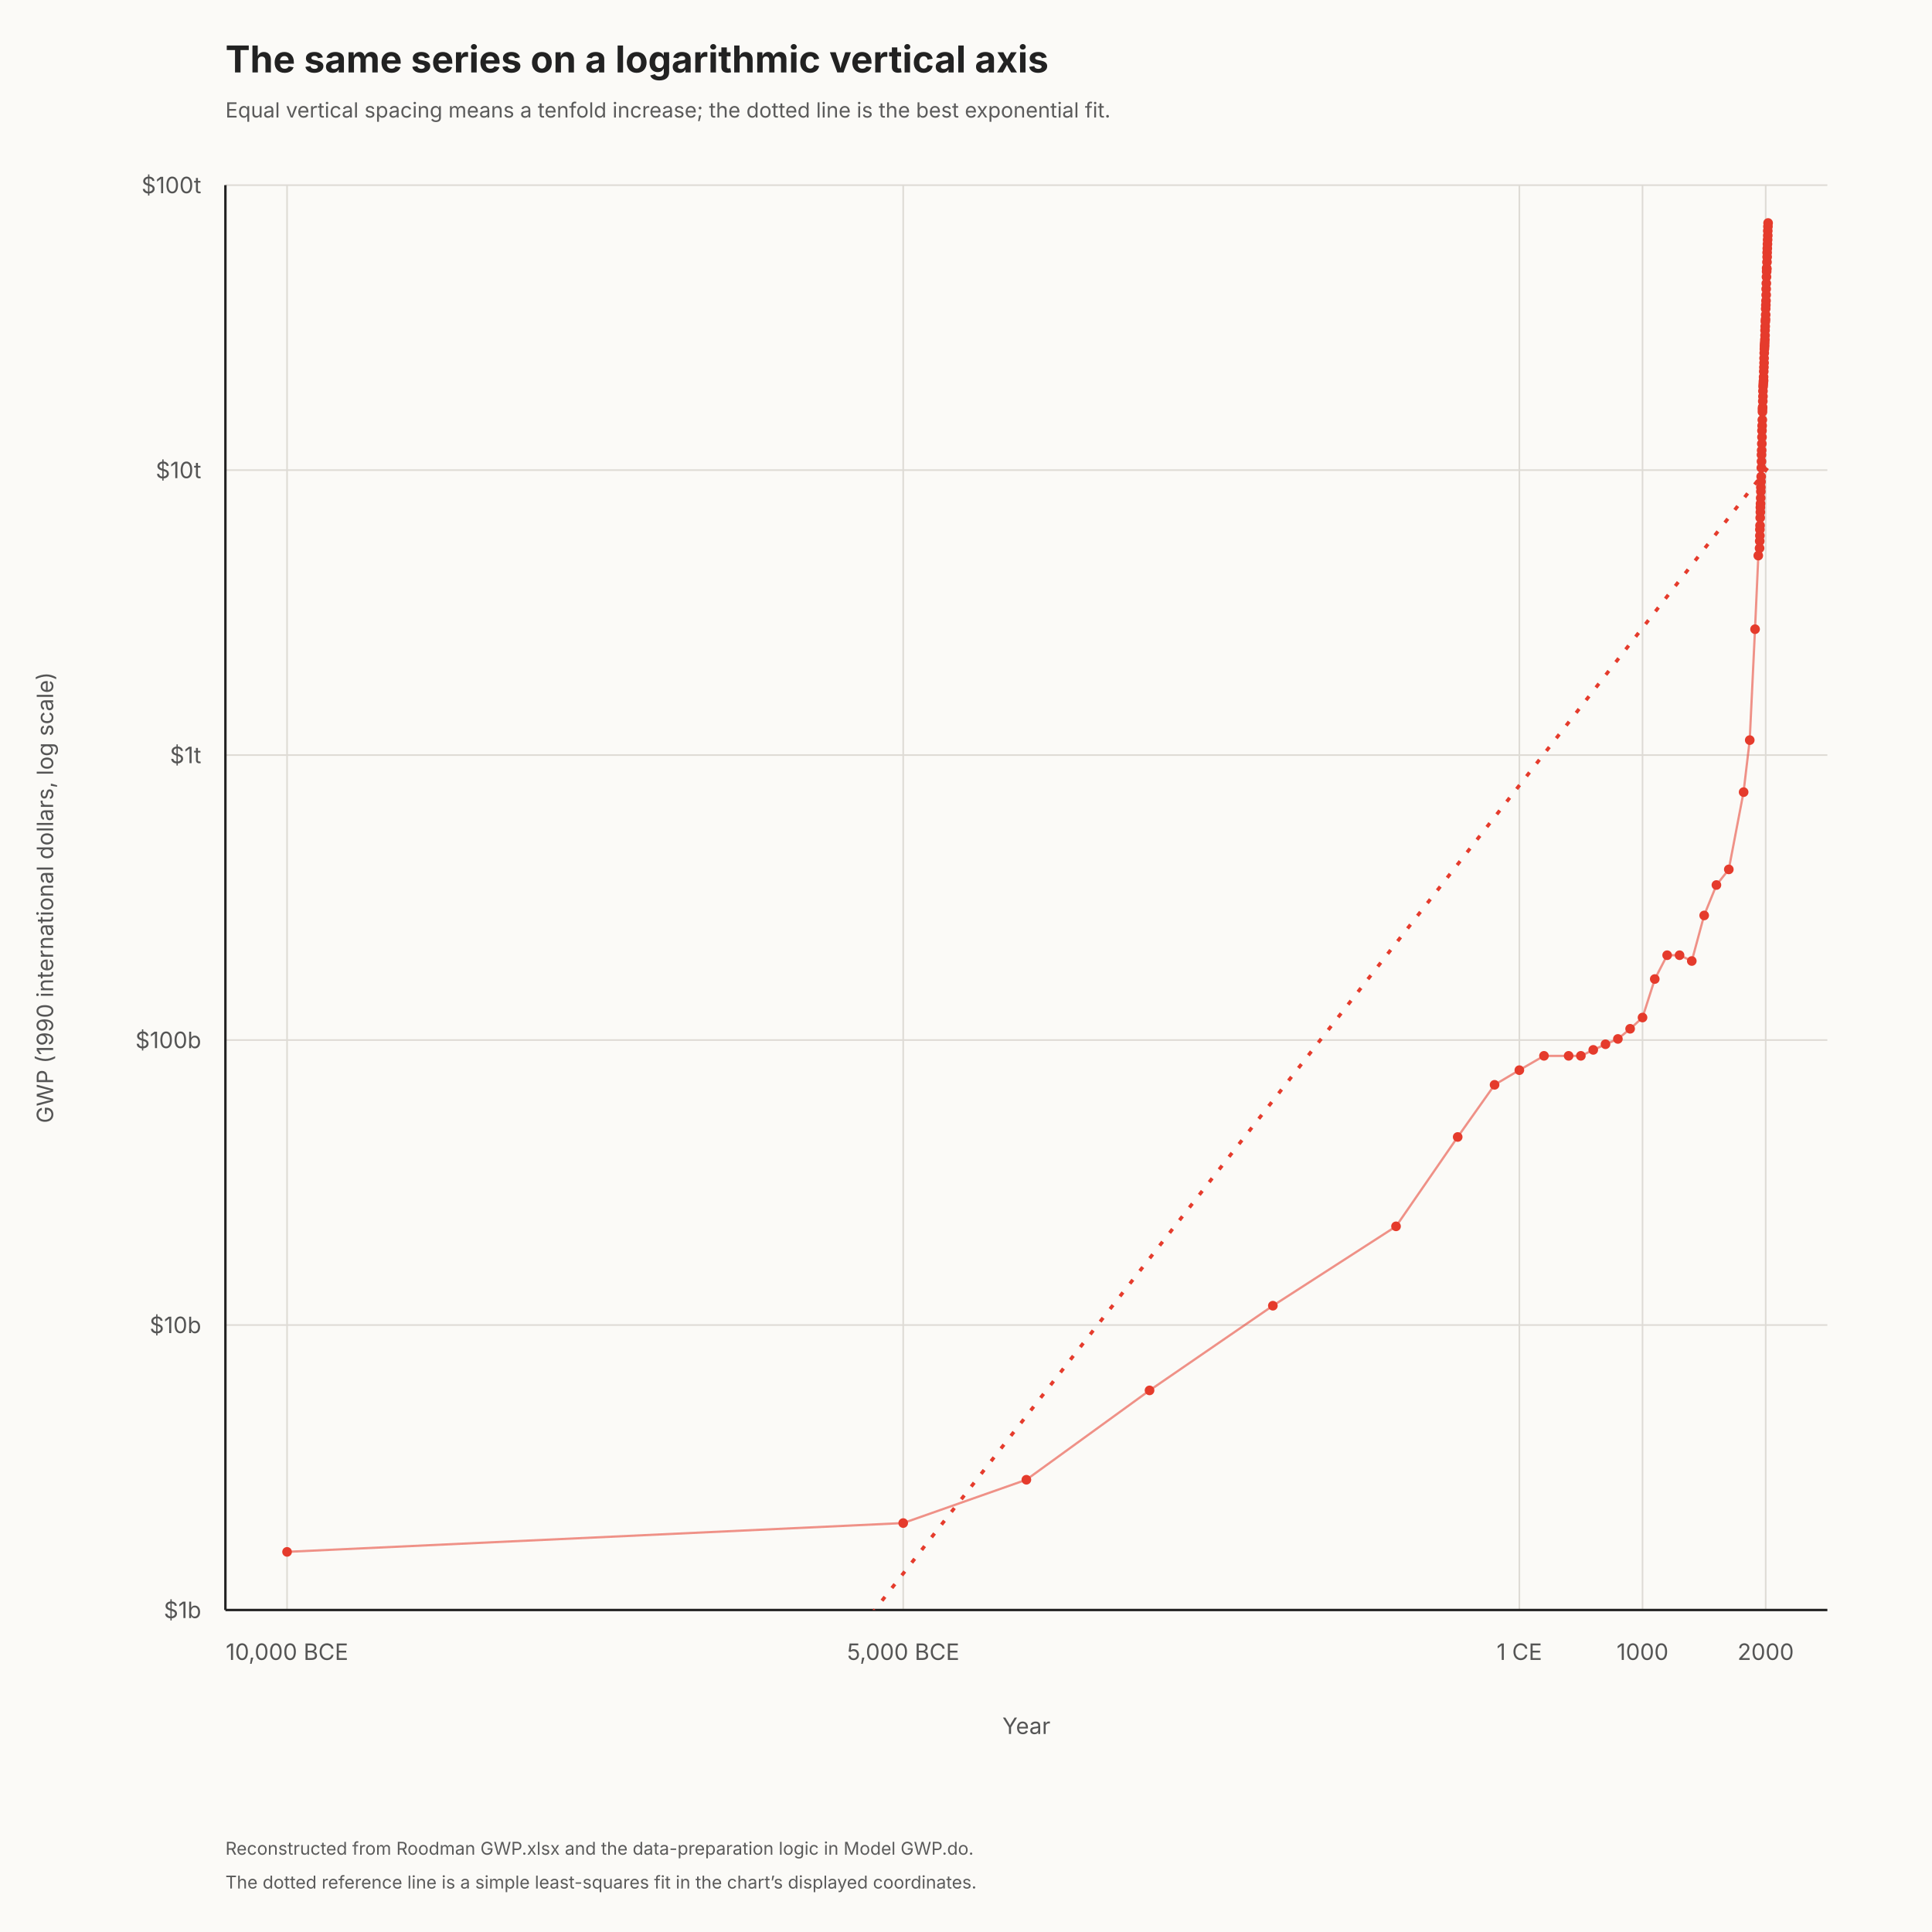
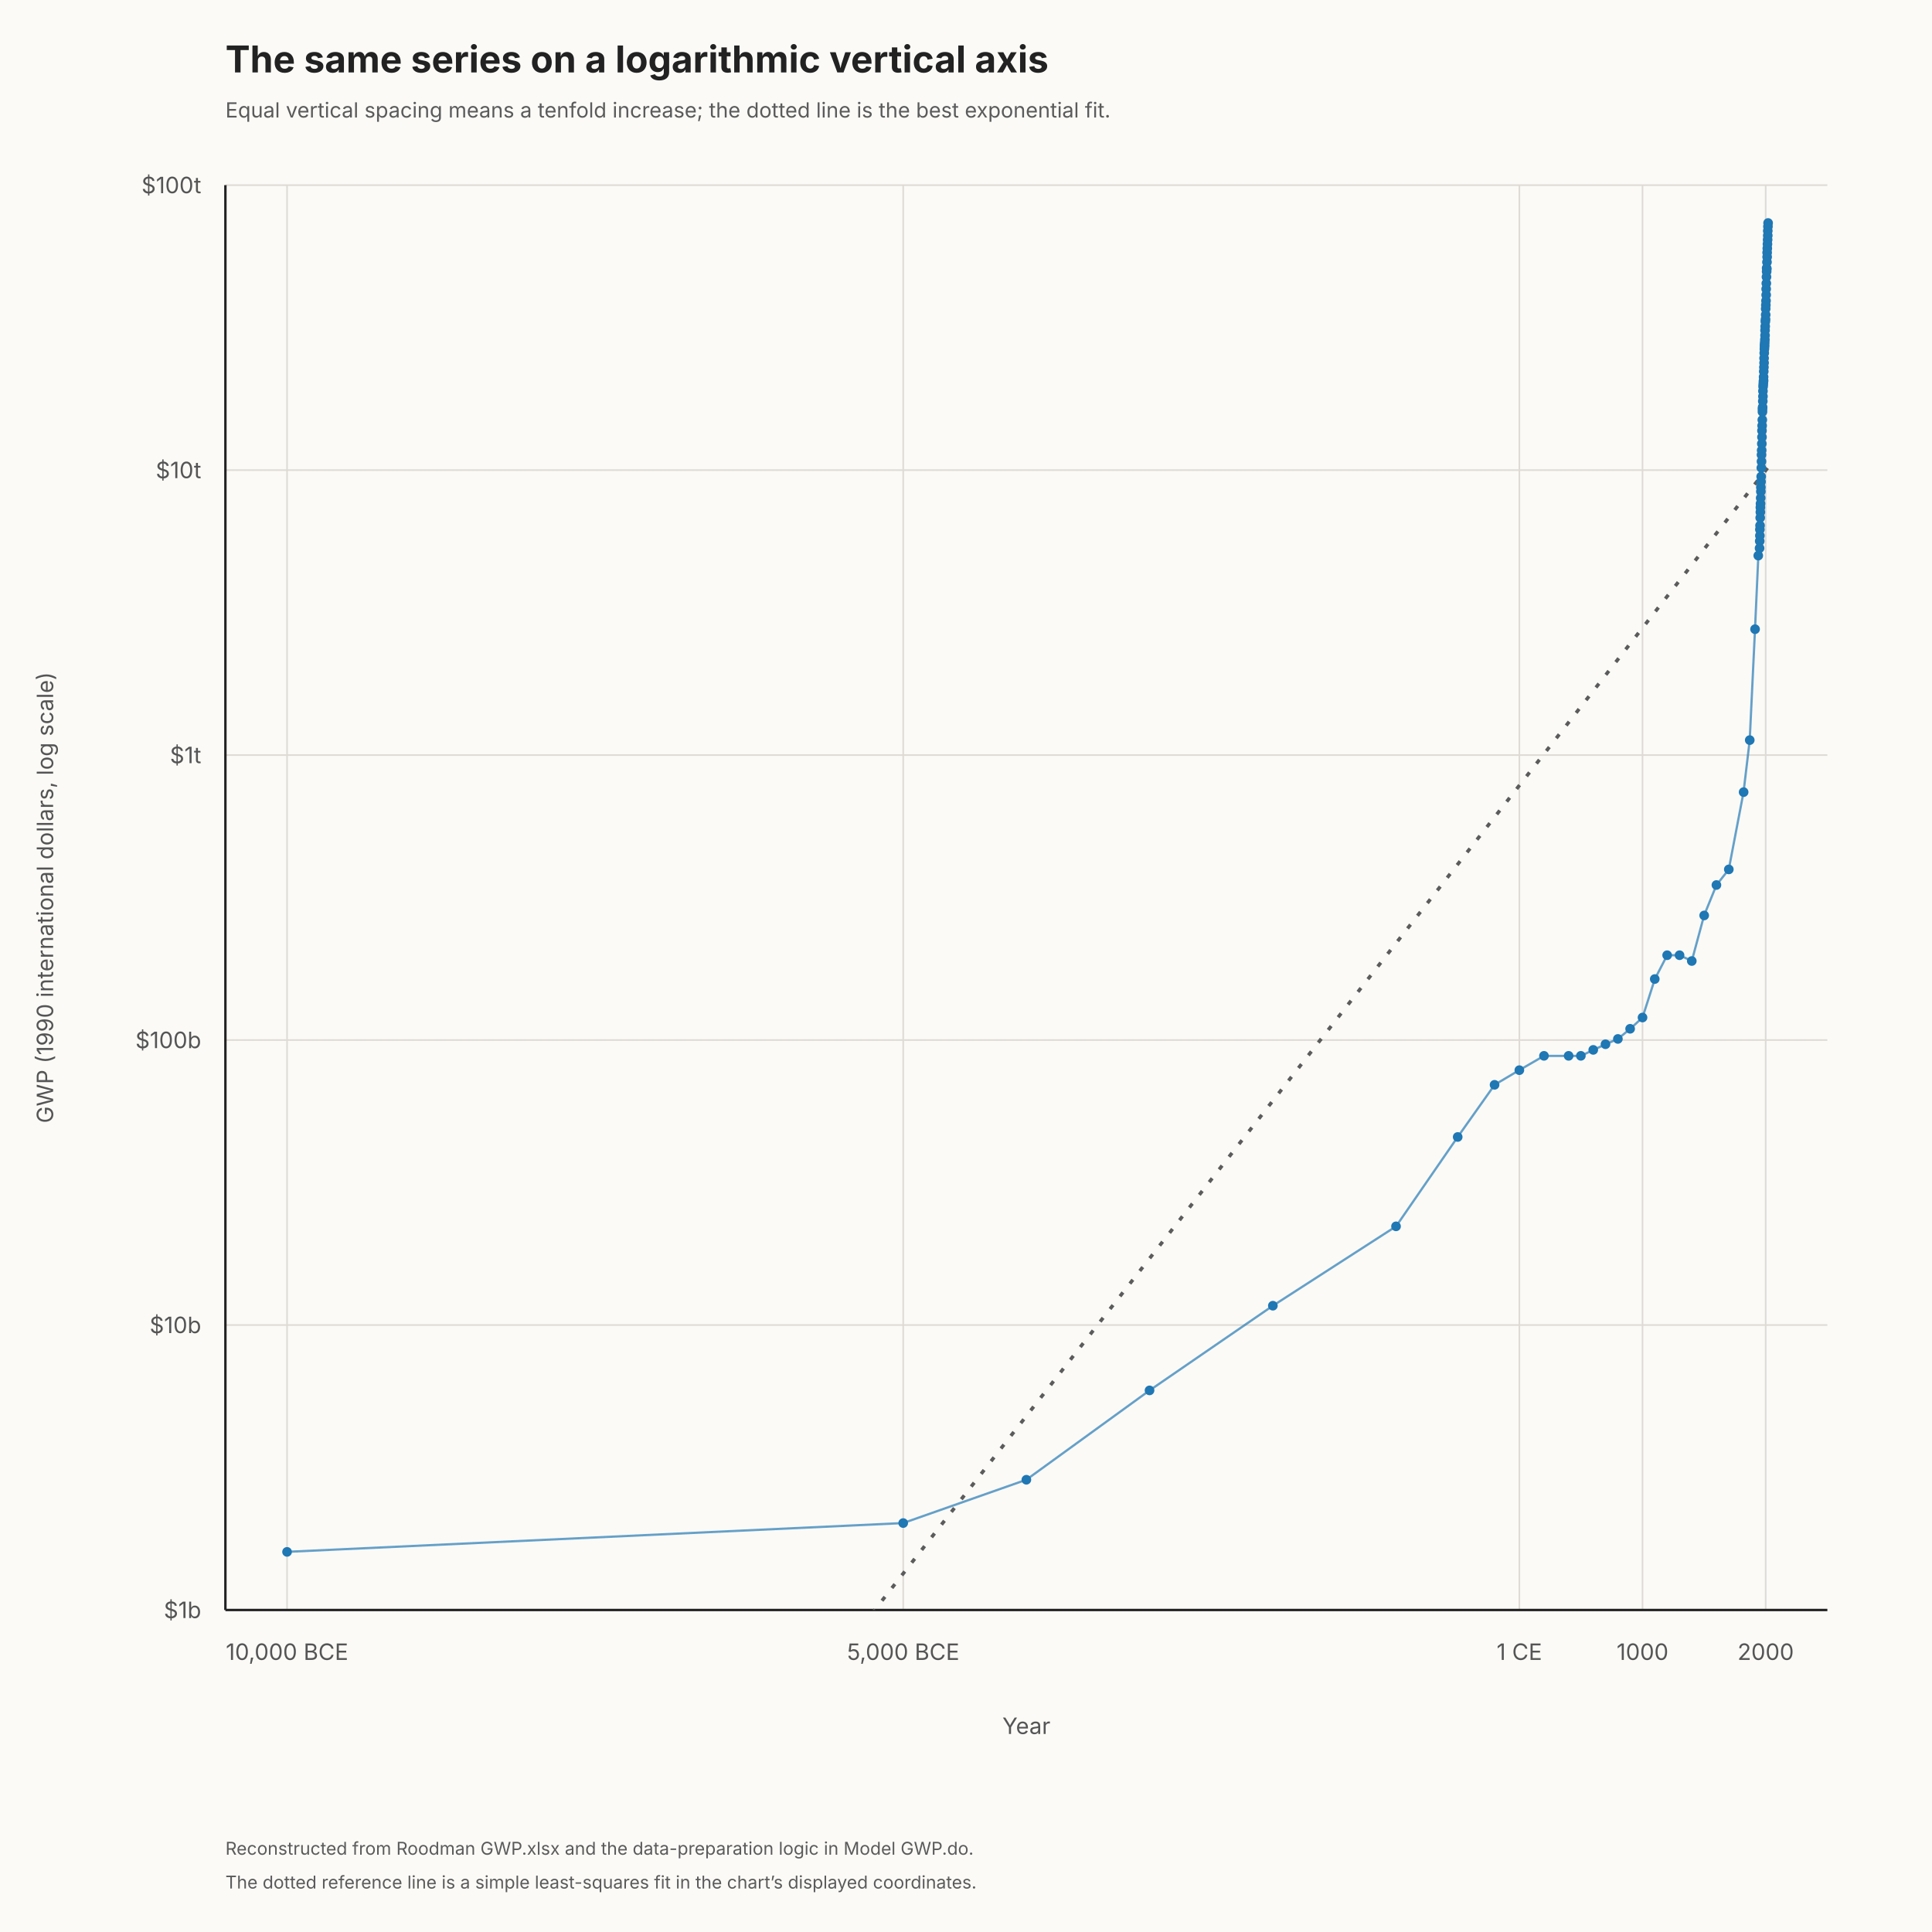
<svg xmlns="http://www.w3.org/2000/svg" width="1200" height="1200" viewBox="0 0 1200 1200">
  <style>
  text { font-family: -apple-system, BlinkMacSystemFont, "Segoe UI", sans-serif; fill: #222222; }
  .title { font-size: 23px; font-weight: 700; } .subtitle { font-size: 13px; fill: #5b5b5b; }
  .tick { font-size: 14px; fill: #555; } .grid { stroke: #dedbd5; stroke-width: 1; }
-   .axis { stroke: #222222; stroke-width: 1.5; } .point { fill: #e53b2c; }
-   .series { fill: none; stroke: #e53b2c; stroke-width: 1.4; stroke-opacity: 0.55; }
-   .fit { fill: none; stroke: #e53b2c; stroke-width: 2.2; stroke-dasharray: 3 7; } .note { font-size: 11px; fill: #5b5b5b; }
+   .axis { stroke: #222222; stroke-width: 1.5; } .history-point { fill: #1f77b4; }
+   .history-series { fill: none; stroke: #1f77b4; stroke-width: 1.4; stroke-opacity: 0.68; }
+   .update-series { fill: none; stroke: #d63d31; stroke-width: 1.7; stroke-opacity: 0.78; }
+   .update-point { fill: #d63d31; stroke: #fbfaf7; stroke-width: 1.4; }
+   .fit { fill: none; stroke: #5b5b5b; stroke-width: 2.2; stroke-dasharray: 3 7; }
+   .legend { font-size: 12px; } .note { font-size: 11px; fill: #5b5b5b; }
</style>
  <defs>
    <clipPath id="plot-area">
      <rect x="140" y="115" width="995" height="885" />
    </clipPath>
  </defs>
  <rect width="100%" height="100%" fill="#fbfaf7" />
  <text x="140" y="45" class="title">The same series on a logarithmic vertical axis</text>
  <text x="140" y="73" class="subtitle">Equal vertical spacing means a tenfold increase; the dotted line is the best exponential fit.</text>
  <line x1="178.3" y1="115" x2="178.3" y2="1000" class="grid" />
  <line x1="561.0" y1="115" x2="561.0" y2="1000" class="grid" />
  <line x1="943.7" y1="115" x2="943.7" y2="1000" class="grid" />
  <line x1="1020.2" y1="115" x2="1020.2" y2="1000" class="grid" />
  <line x1="1096.7" y1="115" x2="1096.7" y2="1000" class="grid" />
  <line x1="140" y1="1000.0" x2="1135" y2="1000.0" class="grid" />
  <line x1="140" y1="823.0" x2="1135" y2="823.0" class="grid" />
  <line x1="140" y1="646.0" x2="1135" y2="646.0" class="grid" />
  <line x1="140" y1="469.0" x2="1135" y2="469.0" class="grid" />
  <line x1="140" y1="292.0" x2="1135" y2="292.0" class="grid" />
  <line x1="140" y1="115.0" x2="1135" y2="115.0" class="grid" />
  <line x1="140" y1="115" x2="140" y2="1000" class="axis" />
  <line x1="140" y1="1000" x2="1135" y2="1000" class="axis" />
  <g clip-path="url(#plot-area)">
-     <path d="M 178.27 963.87 L 560.96 946.01 L 637.50 919.08 L 714.04 863.59 L 790.58 811.02 L 867.12 761.70 L 905.38 706.22 L 928.35 673.76 L 943.65 664.69 L 958.96 655.84 L 974.27 655.84 L 981.92 655.84 L 989.58 652.15 L 997.23 648.64 L 1004.88 645.29 L 1012.54 639.03 L 1020.19 632.03 L 1027.85 608.11 L 1035.50 593.31 L 1043.15 593.31 L 1050.81 596.85 L 1058.46 568.56 L 1066.12 549.73 L 1073.77 540.02 L 1082.95 492.01 L 1086.78 459.74 L 1090.07 390.77 L 1092.14 345.08 L 1092.90 340.54 L 1092.98 336.09 L 1093.06 332.68 L 1093.13 328.93 L 1093.21 326.39 L 1093.29 321.60 L 1093.36 318.06 L 1093.44 315.21 L 1093.52 312.78 L 1093.59 309.30 L 1093.67 305.34 L 1093.75 302.75 L 1093.82 299.24 L 1093.90 296.01 L 1093.98 290.60 L 1094.05 286.62 L 1094.13 282.50 L 1094.20 279.68 L 1094.28 275.59 L 1094.36 271.46 L 1094.43 267.51 L 1094.51 264.42 L 1094.59 260.81 L 1094.66 255.83 L 1094.74 254.08 L 1094.82 252.88 L 1094.89 249.21 L 1094.97 246.16 L 1095.05 242.85 L 1095.12 240.14 L 1095.20 238.62 L 1095.28 237.13 L 1095.35 236.28 L 1095.43 234.14 L 1095.51 230.69 L 1095.58 228.08 L 1095.66 225.41 L 1095.74 222.52 L 1095.81 219.28 L 1095.89 216.82 L 1095.97 215.27 L 1096.04 214.19 L 1096.12 212.68 L 1096.20 210.95 L 1096.27 208.31 L 1096.35 205.21 L 1096.42 202.68 L 1096.50 199.69 L 1096.58 198.26 L 1096.65 195.48 L 1096.73 191.83 L 1096.81 189.54 L 1096.88 186.83 L 1096.96 183.23 L 1097.04 179.47 L 1097.11 175.96 L 1097.19 172.05 L 1097.27 168.73 L 1097.34 166.54 L 1097.42 167.10 L 1097.50 162.79 L 1097.57 159.57 L 1097.65 156.91 L 1097.73 154.28 L 1097.80 151.56 L 1097.88 148.93 L 1097.96 146.34 L 1098.03 143.42 L 1098.11 140.72 L 1098.18 138.52" class="series" />
+     <path d="M 178.27 963.87 L 560.96 946.01 L 637.50 919.08 L 714.04 863.59 L 790.58 811.02 L 867.12 761.70 L 905.38 706.22 L 928.35 673.76 L 943.65 664.69 L 958.96 655.84 L 974.27 655.84 L 981.92 655.84 L 989.58 652.15 L 997.23 648.64 L 1004.88 645.29 L 1012.54 639.03 L 1020.19 632.03 L 1027.85 608.11 L 1035.50 593.31 L 1043.15 593.31 L 1050.81 596.85 L 1058.46 568.56 L 1066.12 549.73 L 1073.77 540.02 L 1082.95 492.01 L 1086.78 459.74 L 1090.07 390.77 L 1092.14 345.08 L 1092.90 340.54 L 1092.98 336.09 L 1093.06 332.68 L 1093.13 328.93 L 1093.21 326.39 L 1093.29 321.60 L 1093.36 318.06 L 1093.44 315.21 L 1093.52 312.78 L 1093.59 309.30 L 1093.67 305.34 L 1093.75 302.75 L 1093.82 299.24 L 1093.90 296.01 L 1093.98 290.60 L 1094.05 286.62 L 1094.13 282.50 L 1094.20 279.68 L 1094.28 275.59 L 1094.36 271.46 L 1094.43 267.51 L 1094.51 264.42 L 1094.59 260.81 L 1094.66 255.83 L 1094.74 254.08 L 1094.82 252.88 L 1094.89 249.21 L 1094.97 246.16 L 1095.05 242.85 L 1095.12 240.14 L 1095.20 238.62 L 1095.28 237.13 L 1095.35 236.28 L 1095.43 234.14 L 1095.51 230.69 L 1095.58 228.08 L 1095.66 225.41 L 1095.74 222.52 L 1095.81 219.28 L 1095.89 216.82 L 1095.97 215.27 L 1096.04 214.19 L 1096.12 212.68 L 1096.20 210.95 L 1096.27 208.31 L 1096.35 205.21 L 1096.42 202.68 L 1096.50 199.69 L 1096.58 198.26 L 1096.65 195.48 L 1096.73 191.83 L 1096.81 189.54 L 1096.88 186.83 L 1096.96 183.23 L 1097.04 179.47 L 1097.11 175.96 L 1097.19 172.05 L 1097.27 168.73 L 1097.34 166.54 L 1097.42 167.10 L 1097.50 162.79 L 1097.57 159.57 L 1097.65 156.91 L 1097.73 154.28 L 1097.80 151.56 L 1097.88 148.93 L 1097.96 146.34 L 1098.03 143.42 L 1098.11 140.72 L 1098.18 138.52" class="history-series" />
    <path d="M 178.27 1466.90 L 179.80 1464.93 L 181.34 1462.97 L 182.88 1461.00 L 184.41 1459.04 L 185.95 1457.08 L 187.48 1455.11 L 189.02 1453.15 L 190.56 1451.18 L 192.09 1449.22 L 193.63 1447.25 L 195.16 1445.29 L 196.70 1443.32 L 198.23 1441.36 L 199.77 1439.40 L 201.31 1437.43 L 202.84 1435.47 L 204.38 1433.50 L 205.91 1431.54 L 207.45 1429.57 L 208.98 1427.61 L 210.52 1425.65 L 212.06 1423.68 L 213.59 1421.72 L 215.13 1419.75 L 216.66 1417.79 L 218.20 1415.82 L 219.73 1413.86 L 221.27 1411.89 L 222.81 1409.93 L 224.34 1407.97 L 225.88 1406.00 L 227.41 1404.04 L 228.95 1402.07 L 230.48 1400.11 L 232.02 1398.14 L 233.56 1396.18 L 235.09 1394.22 L 236.63 1392.25 L 238.16 1390.29 L 239.70 1388.32 L 241.24 1386.36 L 242.77 1384.39 L 244.31 1382.43 L 245.84 1380.46 L 247.38 1378.50 L 248.91 1376.54 L 250.45 1374.57 L 251.99 1372.61 L 253.52 1370.64 L 255.06 1368.68 L 256.59 1366.71 L 258.13 1364.75 L 259.66 1362.79 L 261.20 1360.82 L 262.74 1358.86 L 264.27 1356.89 L 265.81 1354.93 L 267.34 1352.96 L 268.88 1351.00 L 270.41 1349.04 L 271.95 1347.07 L 273.49 1345.11 L 275.02 1343.14 L 276.56 1341.18 L 278.09 1339.21 L 279.63 1337.25 L 281.16 1335.28 L 282.70 1333.32 L 284.24 1331.36 L 285.77 1329.39 L 287.31 1327.43 L 288.84 1325.46 L 290.38 1323.50 L 291.91 1321.53 L 293.45 1319.57 L 294.99 1317.61 L 296.52 1315.64 L 298.06 1313.68 L 299.59 1311.71 L 301.13 1309.75 L 302.67 1307.78 L 304.20 1305.82 L 305.74 1303.85 L 307.27 1301.89 L 308.81 1299.93 L 310.34 1297.96 L 311.88 1296.00 L 313.42 1294.03 L 314.95 1292.07 L 316.49 1290.10 L 318.02 1288.14 L 319.56 1286.18 L 321.09 1284.21 L 322.63 1282.25 L 324.17 1280.28 L 325.70 1278.32 L 327.24 1276.35 L 328.77 1274.39 L 330.31 1272.42 L 331.84 1270.46 L 333.38 1268.50 L 334.92 1266.53 L 336.45 1264.57 L 337.99 1262.60 L 339.52 1260.64 L 341.06 1258.67 L 342.59 1256.71 L 344.13 1254.75 L 345.67 1252.78 L 347.20 1250.82 L 348.74 1248.85 L 350.27 1246.89 L 351.81 1244.92 L 353.35 1242.96 L 354.88 1240.99 L 356.42 1239.03 L 357.95 1237.07 L 359.49 1235.10 L 361.02 1233.14 L 362.56 1231.17 L 364.10 1229.21 L 365.63 1227.24 L 367.17 1225.28 L 368.70 1223.32 L 370.24 1221.35 L 371.77 1219.39 L 373.31 1217.42 L 374.85 1215.46 L 376.38 1213.49 L 377.92 1211.53 L 379.45 1209.56 L 380.99 1207.60 L 382.52 1205.64 L 384.06 1203.67 L 385.60 1201.71 L 387.13 1199.74 L 388.67 1197.78 L 390.20 1195.81 L 391.74 1193.85 L 393.27 1191.89 L 394.81 1189.92 L 396.35 1187.96 L 397.88 1185.99 L 399.42 1184.03 L 400.95 1182.06 L 402.49 1180.10 L 404.02 1178.14 L 405.56 1176.17 L 407.10 1174.21 L 408.63 1172.24 L 410.17 1170.28 L 411.70 1168.31 L 413.24 1166.35 L 414.78 1164.38 L 416.31 1162.42 L 417.85 1160.46 L 419.38 1158.49 L 420.92 1156.53 L 422.45 1154.56 L 423.99 1152.60 L 425.53 1150.63 L 427.06 1148.67 L 428.60 1146.71 L 430.13 1144.74 L 431.67 1142.78 L 433.20 1140.81 L 434.74 1138.85 L 436.28 1136.88 L 437.81 1134.92 L 439.35 1132.95 L 440.88 1130.99 L 442.42 1129.03 L 443.95 1127.06 L 445.49 1125.10 L 447.03 1123.13 L 448.56 1121.17 L 450.10 1119.20 L 451.63 1117.24 L 453.17 1115.28 L 454.70 1113.31 L 456.24 1111.35 L 457.78 1109.38 L 459.31 1107.42 L 460.85 1105.45 L 462.38 1103.49 L 463.92 1101.52 L 465.45 1099.56 L 466.99 1097.60 L 468.53 1095.63 L 470.06 1093.67 L 471.60 1091.70 L 473.13 1089.74 L 474.67 1087.77 L 476.21 1085.81 L 477.74 1083.85 L 479.28 1081.88 L 480.81 1079.92 L 482.35 1077.95 L 483.88 1075.99 L 485.42 1074.02 L 486.96 1072.06 L 488.49 1070.09 L 490.03 1068.13 L 491.56 1066.17 L 493.10 1064.20 L 494.63 1062.24 L 496.17 1060.27 L 497.71 1058.31 L 499.24 1056.34 L 500.78 1054.38 L 502.31 1052.42 L 503.85 1050.45 L 505.38 1048.49 L 506.92 1046.52 L 508.46 1044.56 L 509.99 1042.59 L 511.53 1040.63 L 513.06 1038.66 L 514.60 1036.70 L 516.13 1034.74 L 517.67 1032.77 L 519.21 1030.81 L 520.74 1028.84 L 522.28 1026.88 L 523.81 1024.91 L 525.35 1022.95 L 526.89 1020.99 L 528.42 1019.02 L 529.96 1017.06 L 531.49 1015.09 L 533.03 1013.13 L 534.56 1011.16 L 536.10 1009.20 L 537.64 1007.24 L 539.17 1005.27 L 540.71 1003.31 L 542.24 1001.34 L 543.78 999.38 L 545.31 997.41 L 546.85 995.45 L 548.39 993.48 L 549.92 991.52 L 551.46 989.56 L 552.99 987.59 L 554.53 985.63 L 556.06 983.66 L 557.60 981.70 L 559.14 979.73 L 560.67 977.77 L 562.21 975.81 L 563.74 973.84 L 565.28 971.88 L 566.81 969.91 L 568.35 967.95 L 569.89 965.98 L 571.42 964.02 L 572.96 962.05 L 574.49 960.09 L 576.03 958.13 L 577.56 956.16 L 579.10 954.20 L 580.64 952.23 L 582.17 950.27 L 583.71 948.30 L 585.24 946.34 L 586.78 944.38 L 588.32 942.41 L 589.85 940.45 L 591.39 938.48 L 592.92 936.52 L 594.46 934.55 L 595.99 932.59 L 597.53 930.62 L 599.07 928.66 L 600.60 926.70 L 602.14 924.73 L 603.67 922.77 L 605.21 920.80 L 606.74 918.84 L 608.28 916.87 L 609.82 914.91 L 611.35 912.95 L 612.89 910.98 L 614.42 909.02 L 615.96 907.05 L 617.49 905.09 L 619.03 903.12 L 620.57 901.16 L 622.10 899.19 L 623.64 897.23 L 625.17 895.27 L 626.71 893.30 L 628.24 891.34 L 629.78 889.37 L 631.32 887.41 L 632.85 885.44 L 634.39 883.48 L 635.92 881.52 L 637.46 879.55 L 638.99 877.59 L 640.53 875.62 L 642.07 873.66 L 643.60 871.69 L 645.14 869.73 L 646.67 867.76 L 648.21 865.80 L 649.75 863.84 L 651.28 861.87 L 652.82 859.91 L 654.35 857.94 L 655.89 855.98 L 657.42 854.01 L 658.96 852.05 L 660.50 850.09 L 662.03 848.12 L 663.57 846.16 L 665.10 844.19 L 666.64 842.23 L 668.17 840.26 L 669.71 838.30 L 671.25 836.34 L 672.78 834.37 L 674.32 832.41 L 675.85 830.44 L 677.39 828.48 L 678.92 826.51 L 680.46 824.55 L 682.00 822.58 L 683.53 820.62 L 685.07 818.66 L 686.60 816.69 L 688.14 814.73 L 689.67 812.76 L 691.21 810.80 L 692.75 808.83 L 694.28 806.87 L 695.82 804.91 L 697.35 802.94 L 698.89 800.98 L 700.43 799.01 L 701.96 797.05 L 703.50 795.08 L 705.03 793.12 L 706.57 791.15 L 708.10 789.19 L 709.64 787.23 L 711.18 785.26 L 712.71 783.30 L 714.25 781.33 L 715.78 779.37 L 717.32 777.40 L 718.85 775.44 L 720.39 773.48 L 721.93 771.51 L 723.46 769.55 L 725.00 767.58 L 726.53 765.62 L 728.07 763.65 L 729.60 761.69 L 731.14 759.72 L 732.68 757.76 L 734.21 755.80 L 735.75 753.83 L 737.28 751.87 L 738.82 749.90 L 740.35 747.94 L 741.89 745.97 L 743.43 744.01 L 744.96 742.05 L 746.50 740.08 L 748.03 738.12 L 749.57 736.15 L 751.10 734.19 L 752.64 732.22 L 754.18 730.26 L 755.71 728.29 L 757.25 726.33 L 758.78 724.37 L 760.32 722.40 L 761.86 720.44 L 763.39 718.47 L 764.93 716.51 L 766.46 714.54 L 768.00 712.58 L 769.53 710.62 L 771.07 708.65 L 772.61 706.69 L 774.14 704.72 L 775.68 702.76 L 777.21 700.79 L 778.75 698.83 L 780.28 696.86 L 781.82 694.90 L 783.36 692.94 L 784.89 690.97 L 786.43 689.01 L 787.96 687.04 L 789.50 685.08 L 791.03 683.11 L 792.57 681.15 L 794.11 679.19 L 795.64 677.22 L 797.18 675.26 L 798.71 673.29 L 800.25 671.33 L 801.78 669.36 L 803.32 667.40 L 804.86 665.44 L 806.39 663.47 L 807.93 661.51 L 809.46 659.54 L 811.00 657.58 L 812.54 655.61 L 814.07 653.65 L 815.61 651.68 L 817.14 649.72 L 818.68 647.76 L 820.21 645.79 L 821.75 643.83 L 823.29 641.86 L 824.82 639.90 L 826.36 637.93 L 827.89 635.97 L 829.43 634.01 L 830.96 632.04 L 832.50 630.08 L 834.04 628.11 L 835.57 626.15 L 837.11 624.18 L 838.64 622.22 L 840.18 620.25 L 841.71 618.29 L 843.25 616.33 L 844.79 614.36 L 846.32 612.40 L 847.86 610.43 L 849.39 608.47 L 850.93 606.50 L 852.46 604.54 L 854.00 602.58 L 855.54 600.61 L 857.07 598.65 L 858.61 596.68 L 860.14 594.72 L 861.68 592.75 L 863.21 590.79 L 864.75 588.82 L 866.29 586.86 L 867.82 584.90 L 869.36 582.93 L 870.89 580.97 L 872.43 579.00 L 873.97 577.04 L 875.50 575.07 L 877.04 573.11 L 878.57 571.15 L 880.11 569.18 L 881.64 567.22 L 883.18 565.25 L 884.72 563.29 L 886.25 561.32 L 887.79 559.36 L 889.32 557.39 L 890.86 555.43 L 892.39 553.47 L 893.93 551.50 L 895.47 549.54 L 897.00 547.57 L 898.54 545.61 L 900.07 543.64 L 901.61 541.68 L 903.14 539.72 L 904.68 537.75 L 906.22 535.79 L 907.75 533.82 L 909.29 531.86 L 910.82 529.89 L 912.36 527.93 L 913.89 525.97 L 915.43 524.00 L 916.97 522.04 L 918.50 520.07 L 920.04 518.11 L 921.57 516.14 L 923.11 514.18 L 924.64 512.21 L 926.18 510.25 L 927.72 508.29 L 929.25 506.32 L 930.79 504.36 L 932.32 502.39 L 933.86 500.43 L 935.40 498.46 L 936.93 496.50 L 938.47 494.54 L 940.00 492.57 L 941.54 490.61 L 943.07 488.64 L 944.61 486.68 L 946.15 484.71 L 947.68 482.75 L 949.22 480.78 L 950.75 478.82 L 952.29 476.86 L 953.82 474.89 L 955.36 472.93 L 956.90 470.96 L 958.43 469.00 L 959.97 467.03 L 961.50 465.07 L 963.04 463.11 L 964.57 461.14 L 966.11 459.18 L 967.65 457.21 L 969.18 455.25 L 970.72 453.28 L 972.25 451.32 L 973.79 449.35 L 975.32 447.39 L 976.86 445.43 L 978.40 443.46 L 979.93 441.50 L 981.47 439.53 L 983.00 437.57 L 984.54 435.60 L 986.08 433.64 L 987.61 431.68 L 989.15 429.71 L 990.68 427.75 L 992.22 425.78 L 993.75 423.82 L 995.29 421.85 L 996.83 419.89 L 998.36 417.92 L 999.90 415.96 L 1001.43 414.00 L 1002.97 412.03 L 1004.50 410.07 L 1006.04 408.10 L 1007.58 406.14 L 1009.11 404.17 L 1010.65 402.21 L 1012.18 400.25 L 1013.72 398.28 L 1015.25 396.32 L 1016.79 394.35 L 1018.33 392.39 L 1019.86 390.42 L 1021.40 388.46 L 1022.93 386.49 L 1024.47 384.53 L 1026.00 382.57 L 1027.54 380.60 L 1029.08 378.64 L 1030.61 376.67 L 1032.15 374.71 L 1033.68 372.74 L 1035.22 370.78 L 1036.75 368.82 L 1038.29 366.85 L 1039.83 364.89 L 1041.36 362.92 L 1042.90 360.96 L 1044.43 358.99 L 1045.97 357.03 L 1047.51 355.07 L 1049.04 353.10 L 1050.58 351.14 L 1052.11 349.17 L 1053.65 347.21 L 1055.18 345.24 L 1056.72 343.28 L 1058.26 341.31 L 1059.79 339.35 L 1061.33 337.39 L 1062.86 335.42 L 1064.40 333.46 L 1065.93 331.49 L 1067.47 329.53 L 1069.01 327.56 L 1070.54 325.60 L 1072.08 323.64 L 1073.61 321.67 L 1075.15 319.71 L 1076.68 317.74 L 1078.22 315.78 L 1079.76 313.81 L 1081.29 311.85 L 1082.83 309.88 L 1084.36 307.92 L 1085.90 305.96 L 1087.43 303.99 L 1088.97 302.03 L 1090.51 300.06 L 1092.04 298.10 L 1093.58 296.13 L 1095.11 294.17 L 1096.65 292.21 L 1098.18 290.24" class="fit" />
-     <circle cx="178.3" cy="963.9" r="3.0" class="point" />
-     <circle cx="561.0" cy="946.0" r="3.0" class="point" />
-     <circle cx="637.5" cy="919.1" r="3.0" class="point" />
-     <circle cx="714.0" cy="863.6" r="3.0" class="point" />
-     <circle cx="790.6" cy="811.0" r="3.0" class="point" />
-     <circle cx="867.1" cy="761.7" r="3.0" class="point" />
-     <circle cx="905.4" cy="706.2" r="3.0" class="point" />
-     <circle cx="928.3" cy="673.8" r="3.0" class="point" />
-     <circle cx="943.7" cy="664.7" r="3.0" class="point" />
-     <circle cx="959.0" cy="655.8" r="3.0" class="point" />
-     <circle cx="974.3" cy="655.8" r="3.0" class="point" />
-     <circle cx="981.9" cy="655.8" r="3.0" class="point" />
-     <circle cx="989.6" cy="652.1" r="3.0" class="point" />
-     <circle cx="997.2" cy="648.6" r="3.0" class="point" />
-     <circle cx="1004.9" cy="645.3" r="3.0" class="point" />
-     <circle cx="1012.5" cy="639.0" r="3.0" class="point" />
-     <circle cx="1020.2" cy="632.0" r="3.0" class="point" />
-     <circle cx="1027.8" cy="608.1" r="3.0" class="point" />
-     <circle cx="1035.5" cy="593.3" r="3.0" class="point" />
-     <circle cx="1043.2" cy="593.3" r="3.0" class="point" />
-     <circle cx="1050.8" cy="596.9" r="3.0" class="point" />
-     <circle cx="1058.5" cy="568.6" r="3.0" class="point" />
-     <circle cx="1066.1" cy="549.7" r="3.0" class="point" />
-     <circle cx="1073.8" cy="540.0" r="3.0" class="point" />
-     <circle cx="1083.0" cy="492.0" r="3.0" class="point" />
-     <circle cx="1086.8" cy="459.7" r="3.0" class="point" />
-     <circle cx="1090.1" cy="390.8" r="3.0" class="point" />
-     <circle cx="1092.1" cy="345.1" r="3.0" class="point" />
-     <circle cx="1092.9" cy="340.5" r="3.0" class="point" />
-     <circle cx="1093.0" cy="336.1" r="3.0" class="point" />
-     <circle cx="1093.1" cy="332.7" r="3.0" class="point" />
-     <circle cx="1093.1" cy="328.9" r="3.0" class="point" />
-     <circle cx="1093.2" cy="326.4" r="3.0" class="point" />
-     <circle cx="1093.3" cy="321.6" r="3.0" class="point" />
-     <circle cx="1093.4" cy="318.1" r="3.0" class="point" />
-     <circle cx="1093.4" cy="315.2" r="3.0" class="point" />
-     <circle cx="1093.5" cy="312.8" r="3.0" class="point" />
-     <circle cx="1093.6" cy="309.3" r="3.0" class="point" />
-     <circle cx="1093.7" cy="305.3" r="3.0" class="point" />
-     <circle cx="1093.7" cy="302.7" r="3.0" class="point" />
-     <circle cx="1093.8" cy="299.2" r="3.0" class="point" />
-     <circle cx="1093.9" cy="296.0" r="3.0" class="point" />
-     <circle cx="1094.0" cy="290.6" r="3.0" class="point" />
-     <circle cx="1094.1" cy="286.6" r="3.0" class="point" />
-     <circle cx="1094.1" cy="282.5" r="3.0" class="point" />
-     <circle cx="1094.2" cy="279.7" r="3.0" class="point" />
-     <circle cx="1094.3" cy="275.6" r="3.0" class="point" />
-     <circle cx="1094.4" cy="271.5" r="3.0" class="point" />
-     <circle cx="1094.4" cy="267.5" r="3.0" class="point" />
-     <circle cx="1094.5" cy="264.4" r="3.0" class="point" />
-     <circle cx="1094.6" cy="260.8" r="3.0" class="point" />
-     <circle cx="1094.7" cy="255.8" r="3.0" class="point" />
-     <circle cx="1094.7" cy="254.1" r="3.0" class="point" />
-     <circle cx="1094.8" cy="252.9" r="3.0" class="point" />
-     <circle cx="1094.9" cy="249.2" r="3.0" class="point" />
-     <circle cx="1095.0" cy="246.2" r="3.0" class="point" />
-     <circle cx="1095.0" cy="242.9" r="3.0" class="point" />
-     <circle cx="1095.1" cy="240.1" r="3.0" class="point" />
-     <circle cx="1095.2" cy="238.6" r="3.0" class="point" />
-     <circle cx="1095.3" cy="237.1" r="3.0" class="point" />
-     <circle cx="1095.4" cy="236.3" r="3.0" class="point" />
-     <circle cx="1095.4" cy="234.1" r="3.0" class="point" />
-     <circle cx="1095.5" cy="230.7" r="3.0" class="point" />
-     <circle cx="1095.6" cy="228.1" r="3.0" class="point" />
-     <circle cx="1095.7" cy="225.4" r="3.0" class="point" />
-     <circle cx="1095.7" cy="222.5" r="3.0" class="point" />
-     <circle cx="1095.8" cy="219.3" r="3.0" class="point" />
-     <circle cx="1095.9" cy="216.8" r="3.0" class="point" />
-     <circle cx="1096.0" cy="215.3" r="3.0" class="point" />
-     <circle cx="1096.0" cy="214.2" r="3.0" class="point" />
-     <circle cx="1096.1" cy="212.7" r="3.0" class="point" />
-     <circle cx="1096.2" cy="210.9" r="3.0" class="point" />
-     <circle cx="1096.3" cy="208.3" r="3.0" class="point" />
-     <circle cx="1096.3" cy="205.2" r="3.0" class="point" />
-     <circle cx="1096.4" cy="202.7" r="3.0" class="point" />
-     <circle cx="1096.5" cy="199.7" r="3.0" class="point" />
-     <circle cx="1096.6" cy="198.3" r="3.0" class="point" />
-     <circle cx="1096.7" cy="195.5" r="3.0" class="point" />
-     <circle cx="1096.7" cy="191.8" r="3.0" class="point" />
-     <circle cx="1096.8" cy="189.5" r="3.0" class="point" />
-     <circle cx="1096.9" cy="186.8" r="3.0" class="point" />
-     <circle cx="1097.0" cy="183.2" r="3.0" class="point" />
-     <circle cx="1097.0" cy="179.5" r="3.0" class="point" />
-     <circle cx="1097.1" cy="176.0" r="3.0" class="point" />
-     <circle cx="1097.2" cy="172.0" r="3.0" class="point" />
-     <circle cx="1097.3" cy="168.7" r="3.0" class="point" />
-     <circle cx="1097.3" cy="166.5" r="3.0" class="point" />
-     <circle cx="1097.4" cy="167.1" r="3.0" class="point" />
-     <circle cx="1097.5" cy="162.8" r="3.0" class="point" />
-     <circle cx="1097.6" cy="159.6" r="3.0" class="point" />
-     <circle cx="1097.6" cy="156.9" r="3.0" class="point" />
-     <circle cx="1097.7" cy="154.3" r="3.0" class="point" />
-     <circle cx="1097.8" cy="151.6" r="3.0" class="point" />
-     <circle cx="1097.9" cy="148.9" r="3.0" class="point" />
-     <circle cx="1098.0" cy="146.3" r="3.0" class="point" />
-     <circle cx="1098.0" cy="143.4" r="3.0" class="point" />
-     <circle cx="1098.1" cy="140.7" r="3.0" class="point" />
-     <circle cx="1098.2" cy="138.5" r="3.0" class="point" />
+     <circle cx="178.3" cy="963.9" r="3.0" class="history-point" />
+     <circle cx="561.0" cy="946.0" r="3.0" class="history-point" />
+     <circle cx="637.5" cy="919.1" r="3.0" class="history-point" />
+     <circle cx="714.0" cy="863.6" r="3.0" class="history-point" />
+     <circle cx="790.6" cy="811.0" r="3.0" class="history-point" />
+     <circle cx="867.1" cy="761.7" r="3.0" class="history-point" />
+     <circle cx="905.4" cy="706.2" r="3.0" class="history-point" />
+     <circle cx="928.3" cy="673.8" r="3.0" class="history-point" />
+     <circle cx="943.7" cy="664.7" r="3.0" class="history-point" />
+     <circle cx="959.0" cy="655.8" r="3.0" class="history-point" />
+     <circle cx="974.3" cy="655.8" r="3.0" class="history-point" />
+     <circle cx="981.9" cy="655.8" r="3.0" class="history-point" />
+     <circle cx="989.6" cy="652.1" r="3.0" class="history-point" />
+     <circle cx="997.2" cy="648.6" r="3.0" class="history-point" />
+     <circle cx="1004.9" cy="645.3" r="3.0" class="history-point" />
+     <circle cx="1012.5" cy="639.0" r="3.0" class="history-point" />
+     <circle cx="1020.2" cy="632.0" r="3.0" class="history-point" />
+     <circle cx="1027.8" cy="608.1" r="3.0" class="history-point" />
+     <circle cx="1035.5" cy="593.3" r="3.0" class="history-point" />
+     <circle cx="1043.2" cy="593.3" r="3.0" class="history-point" />
+     <circle cx="1050.8" cy="596.9" r="3.0" class="history-point" />
+     <circle cx="1058.5" cy="568.6" r="3.0" class="history-point" />
+     <circle cx="1066.1" cy="549.7" r="3.0" class="history-point" />
+     <circle cx="1073.8" cy="540.0" r="3.0" class="history-point" />
+     <circle cx="1083.0" cy="492.0" r="3.0" class="history-point" />
+     <circle cx="1086.8" cy="459.7" r="3.0" class="history-point" />
+     <circle cx="1090.1" cy="390.8" r="3.0" class="history-point" />
+     <circle cx="1092.1" cy="345.1" r="3.0" class="history-point" />
+     <circle cx="1092.9" cy="340.5" r="3.0" class="history-point" />
+     <circle cx="1093.0" cy="336.1" r="3.0" class="history-point" />
+     <circle cx="1093.1" cy="332.7" r="3.0" class="history-point" />
+     <circle cx="1093.1" cy="328.9" r="3.0" class="history-point" />
+     <circle cx="1093.2" cy="326.4" r="3.0" class="history-point" />
+     <circle cx="1093.3" cy="321.6" r="3.0" class="history-point" />
+     <circle cx="1093.4" cy="318.1" r="3.0" class="history-point" />
+     <circle cx="1093.4" cy="315.2" r="3.0" class="history-point" />
+     <circle cx="1093.5" cy="312.8" r="3.0" class="history-point" />
+     <circle cx="1093.6" cy="309.3" r="3.0" class="history-point" />
+     <circle cx="1093.7" cy="305.3" r="3.0" class="history-point" />
+     <circle cx="1093.7" cy="302.7" r="3.0" class="history-point" />
+     <circle cx="1093.8" cy="299.2" r="3.0" class="history-point" />
+     <circle cx="1093.9" cy="296.0" r="3.0" class="history-point" />
+     <circle cx="1094.0" cy="290.6" r="3.0" class="history-point" />
+     <circle cx="1094.1" cy="286.6" r="3.0" class="history-point" />
+     <circle cx="1094.1" cy="282.5" r="3.0" class="history-point" />
+     <circle cx="1094.2" cy="279.7" r="3.0" class="history-point" />
+     <circle cx="1094.3" cy="275.6" r="3.0" class="history-point" />
+     <circle cx="1094.4" cy="271.5" r="3.0" class="history-point" />
+     <circle cx="1094.4" cy="267.5" r="3.0" class="history-point" />
+     <circle cx="1094.5" cy="264.4" r="3.0" class="history-point" />
+     <circle cx="1094.6" cy="260.8" r="3.0" class="history-point" />
+     <circle cx="1094.7" cy="255.8" r="3.0" class="history-point" />
+     <circle cx="1094.7" cy="254.1" r="3.0" class="history-point" />
+     <circle cx="1094.8" cy="252.9" r="3.0" class="history-point" />
+     <circle cx="1094.9" cy="249.2" r="3.0" class="history-point" />
+     <circle cx="1095.0" cy="246.2" r="3.0" class="history-point" />
+     <circle cx="1095.0" cy="242.9" r="3.0" class="history-point" />
+     <circle cx="1095.1" cy="240.1" r="3.0" class="history-point" />
+     <circle cx="1095.2" cy="238.6" r="3.0" class="history-point" />
+     <circle cx="1095.3" cy="237.1" r="3.0" class="history-point" />
+     <circle cx="1095.4" cy="236.3" r="3.0" class="history-point" />
+     <circle cx="1095.4" cy="234.1" r="3.0" class="history-point" />
+     <circle cx="1095.5" cy="230.7" r="3.0" class="history-point" />
+     <circle cx="1095.6" cy="228.1" r="3.0" class="history-point" />
+     <circle cx="1095.7" cy="225.4" r="3.0" class="history-point" />
+     <circle cx="1095.7" cy="222.5" r="3.0" class="history-point" />
+     <circle cx="1095.8" cy="219.3" r="3.0" class="history-point" />
+     <circle cx="1095.9" cy="216.8" r="3.0" class="history-point" />
+     <circle cx="1096.0" cy="215.3" r="3.0" class="history-point" />
+     <circle cx="1096.0" cy="214.2" r="3.0" class="history-point" />
+     <circle cx="1096.1" cy="212.7" r="3.0" class="history-point" />
+     <circle cx="1096.2" cy="210.9" r="3.0" class="history-point" />
+     <circle cx="1096.3" cy="208.3" r="3.0" class="history-point" />
+     <circle cx="1096.3" cy="205.2" r="3.0" class="history-point" />
+     <circle cx="1096.4" cy="202.7" r="3.0" class="history-point" />
+     <circle cx="1096.5" cy="199.7" r="3.0" class="history-point" />
+     <circle cx="1096.6" cy="198.3" r="3.0" class="history-point" />
+     <circle cx="1096.7" cy="195.5" r="3.0" class="history-point" />
+     <circle cx="1096.7" cy="191.8" r="3.0" class="history-point" />
+     <circle cx="1096.8" cy="189.5" r="3.0" class="history-point" />
+     <circle cx="1096.9" cy="186.8" r="3.0" class="history-point" />
+     <circle cx="1097.0" cy="183.2" r="3.0" class="history-point" />
+     <circle cx="1097.0" cy="179.5" r="3.0" class="history-point" />
+     <circle cx="1097.1" cy="176.0" r="3.0" class="history-point" />
+     <circle cx="1097.2" cy="172.0" r="3.0" class="history-point" />
+     <circle cx="1097.3" cy="168.7" r="3.0" class="history-point" />
+     <circle cx="1097.3" cy="166.5" r="3.0" class="history-point" />
+     <circle cx="1097.4" cy="167.1" r="3.0" class="history-point" />
+     <circle cx="1097.5" cy="162.8" r="3.0" class="history-point" />
+     <circle cx="1097.6" cy="159.6" r="3.0" class="history-point" />
+     <circle cx="1097.6" cy="156.9" r="3.0" class="history-point" />
+     <circle cx="1097.7" cy="154.3" r="3.0" class="history-point" />
+     <circle cx="1097.8" cy="151.6" r="3.0" class="history-point" />
+     <circle cx="1097.9" cy="148.9" r="3.0" class="history-point" />
+     <circle cx="1098.0" cy="146.3" r="3.0" class="history-point" />
+     <circle cx="1098.0" cy="143.4" r="3.0" class="history-point" />
+     <circle cx="1098.1" cy="140.7" r="3.0" class="history-point" />
+     <circle cx="1098.2" cy="138.5" r="3.0" class="history-point" />
  </g>
  <text x="178.3" y="1031" text-anchor="middle" class="tick">10,000 BCE</text>
  <text x="561.0" y="1031" text-anchor="middle" class="tick">5,000 BCE</text>
  <text x="943.7" y="1031" text-anchor="middle" class="tick">1 CE</text>
  <text x="1020.2" y="1031" text-anchor="middle" class="tick">1000</text>
  <text x="1096.7" y="1031" text-anchor="middle" class="tick">2000</text>
  <text x="125" y="1005.0" text-anchor="end" class="tick">$1b</text>
  <text x="125" y="828.0" text-anchor="end" class="tick">$10b</text>
  <text x="125" y="651.0" text-anchor="end" class="tick">$100b</text>
  <text x="125" y="474.0" text-anchor="end" class="tick">$1t</text>
  <text x="125" y="297.0" text-anchor="end" class="tick">$10t</text>
  <text x="125" y="120.0" text-anchor="end" class="tick">$100t</text>
  <text x="637.5" y="1077" text-anchor="middle" class="tick">Year</text>
  <text x="33" y="557.5" transform="rotate(-90 33 557.5)" text-anchor="middle" class="tick">GWP (1990 international dollars, log scale)</text>
  <text x="140" y="1152" class="note">Reconstructed from Roodman GWP.xlsx and the data-preparation logic in Model GWP.do.</text>
  <text x="140" y="1173" class="note">The dotted reference line is a simple least-squares fit in the chart’s displayed coordinates.</text>
</svg>
